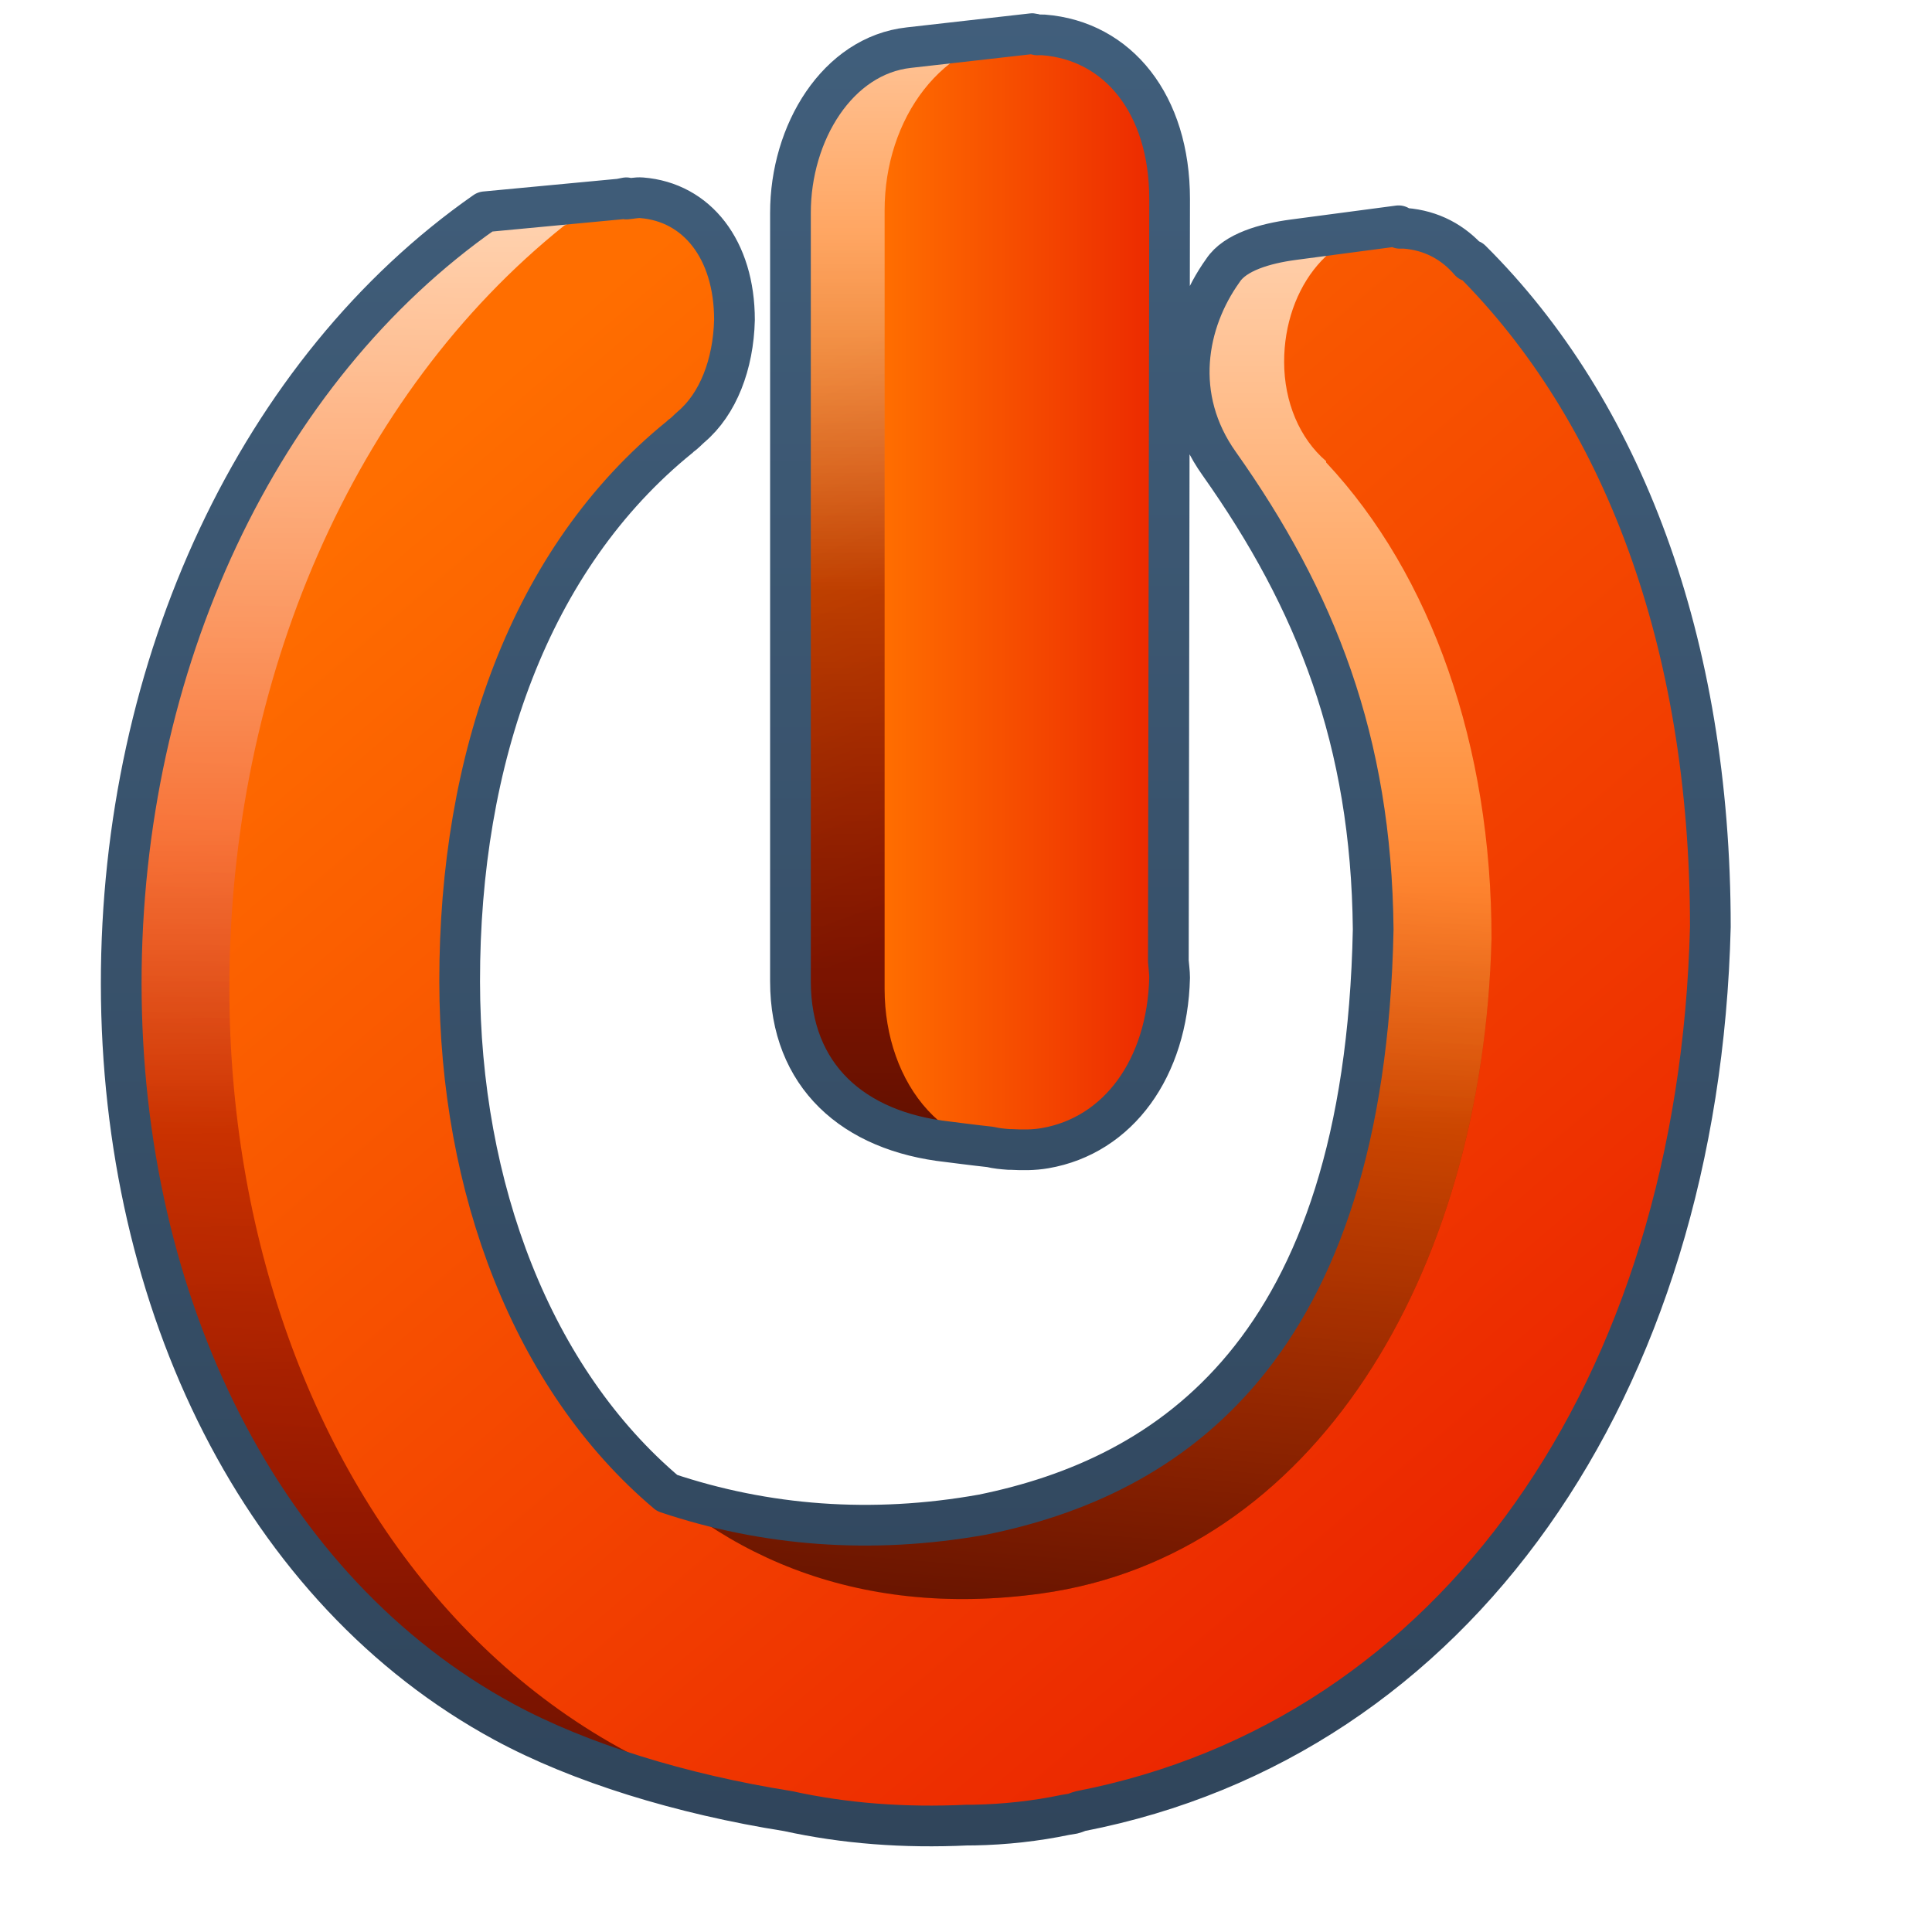
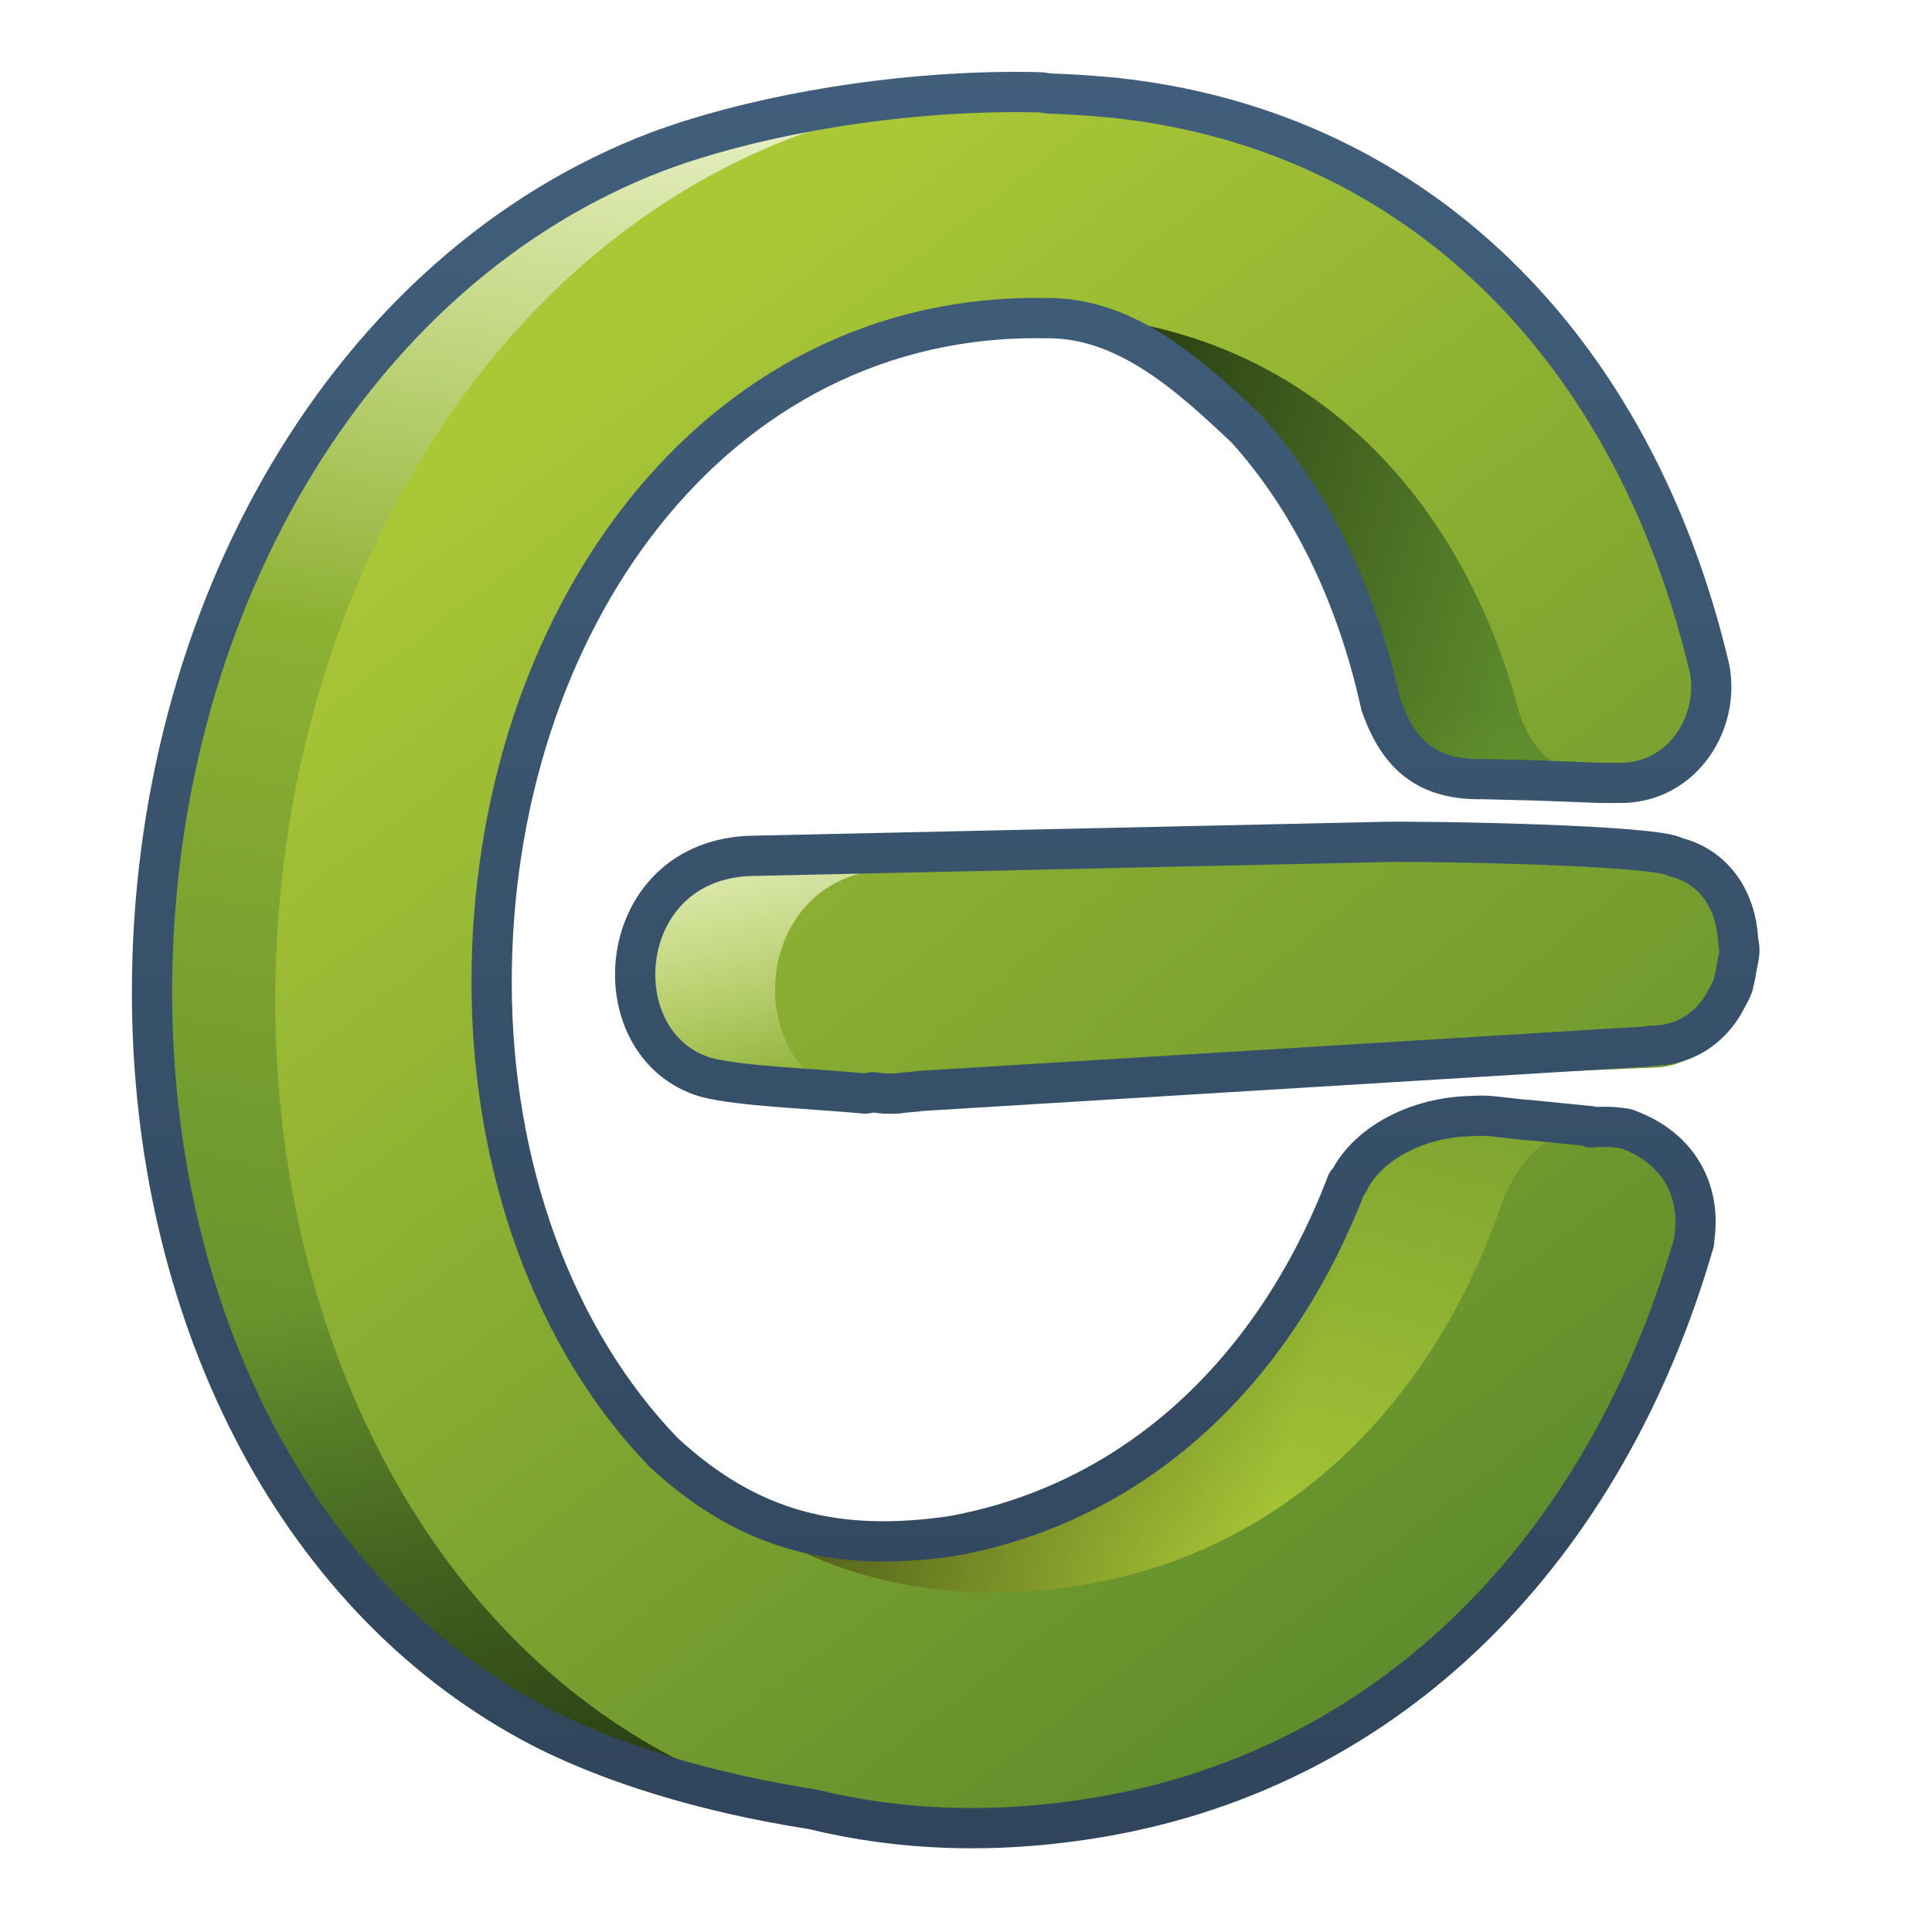
- <svg xmlns="http://www.w3.org/2000/svg" xmlns:xlink="http://www.w3.org/1999/xlink" width="128" height="128" id="svg52672" version="1.0">
-   <defs id="defs52674">
-     <linearGradient y2="976.647" x2="492.415" y1="945.424" x1="495.486" gradientTransform="matrix(2.746354,0,0,2.74624,-1329.122,-2580.726)" gradientUnits="userSpaceOnUse" id="linearGradient32013" xlink:href="#linearGradient12336" />
-     <linearGradient y2="982.722" x2="516.076" y1="959.347" x1="517.875" gradientTransform="matrix(2.697434,0,0,2.697434,-1308.822,-2535.551)" gradientUnits="userSpaceOnUse" id="linearGradient32015" xlink:href="#linearGradient12336" />
-     <linearGradient y2="961.013" x2="513.229" y1="947.513" x1="508.24" gradientTransform="matrix(2.697434,0,0,2.697434,-1308.822,-2535.551)" gradientUnits="userSpaceOnUse" id="linearGradient32017" xlink:href="#linearGradient12336" />
-     <linearGradient y2="945.638" x2="508.24" y1="984.013" x1="508.24" gradientTransform="matrix(2.697434,0,0,2.697434,-1308.822,-2535.551)" gradientUnits="userSpaceOnUse" id="linearGradient32019" xlink:href="#linearGradient5344" />
-     <linearGradient y2="954.513" x2="509.104" y1="931.618" x1="509.104" gradientTransform="matrix(2.697434,0,0,2.697434,-1308.822,-2535.551)" gradientUnits="userSpaceOnUse" id="linearGradient32021" xlink:href="#linearGradient5362" />
-     <linearGradient y2="970.914" x2="511.489" y1="970.914" x1="506.255" gradientTransform="matrix(3.607476,0,0,3.607476,-1767.703,-3437.499)" gradientUnits="userSpaceOnUse" id="linearGradient32023" xlink:href="#linearGradient12336" />
-     <linearGradient y2="960.079" x2="509.25" y1="1005.205" x1="510.188" gradientTransform="matrix(2.697434,0,0,2.697434,-1308.822,-2535.551)" gradientUnits="userSpaceOnUse" id="linearGradient32025" xlink:href="#linearGradient5344" />
-     <linearGradient y2="961.722" x2="521.451" y1="995.347" x1="518.25" gradientTransform="matrix(2.697434,0,0,2.697434,-1308.822,-2535.551)" gradientUnits="userSpaceOnUse" id="linearGradient32027" xlink:href="#linearGradient5344" />
-     <linearGradient id="linearGradient8811">
-       <stop style="stop-color:#ffffff;stop-opacity:1;" offset="0" id="stop8813" />
-       <stop style="stop-color:#ffffff;stop-opacity:0;" offset="1" id="stop8815" />
-     </linearGradient>
-     <linearGradient y2="967.737" x2="498.875" y1="935.091" x1="498.875" gradientTransform="matrix(2.697434,0,0,2.697434,-1308.822,-2535.551)" gradientUnits="userSpaceOnUse" id="linearGradient32029" xlink:href="#linearGradient8811" />
-     <linearGradient y2="977.254" x2="520.095" y1="949.08" x1="496.113" gradientTransform="matrix(2.746354,0,0,2.74624,-1330.137,-2580.964)" gradientUnits="userSpaceOnUse" id="linearGradient32031" xlink:href="#linearGradient12336" />
-     <linearGradient xlink:href="#linearGradient9863" id="linearGradient11240" x1="371.703" y1="846.596" x2="371.703" y2="799.561" gradientUnits="userSpaceOnUse" gradientTransform="matrix(2.697434,0,0,2.697434,-941.9714,-2157.91)" />
+ <svg xmlns="http://www.w3.org/2000/svg" xmlns:xlink="http://www.w3.org/1999/xlink" width="128" height="128" viewBox="0 0 128 128" id="svg13186" version="1.1">
+   <defs id="defs13188">
+     <linearGradient gradientTransform="matrix(2.666667,0,0,2.666667,-1019.508,-1585.649)" xlink:href="#linearGradient9863" id="linearGradient11244" x1="429.738" y1="846.284" x2="429.738" y2="799.578" gradientUnits="userSpaceOnUse" />
    <linearGradient id="linearGradient9863">
      <stop style="stop-color:#2f445a;stop-opacity:1;" offset="0" id="stop9865" />
      <stop style="stop-color:#415f7c;stop-opacity:1" offset="1" id="stop9867" />
    </linearGradient>
-     <linearGradient id="linearGradient12336">
-       <stop id="stop12338" offset="0" style="stop-color:#ff6e00;stop-opacity:1;" />
-       <stop id="stop12340" offset="1" style="stop-color:#eb2600;stop-opacity:1;" />
+     <linearGradient y2="981.206" x2="524.875" y1="943.768" x1="493.938" gradientTransform="matrix(2.666667,0,0,2.666667,-1232.842,-1958.983)" gradientUnits="userSpaceOnUse" id="linearGradient32049" xlink:href="#linearGradient8702" />
+     <linearGradient id="linearGradient8702">
+       <stop id="stop8704" offset="0" style="stop-color:#aac736;stop-opacity:1;" />
+       <stop id="stop8706" offset="1" style="stop-color:#5d8b2c;stop-opacity:1;" />
    </linearGradient>
-     <linearGradient id="linearGradient5362">
-       <stop style="stop-color:#ffffff;stop-opacity:1;" offset="0" id="stop5364" />
-       <stop style="stop-color:#ffffff;stop-opacity:0;" offset="1" id="stop5366" />
+     <linearGradient y2="966.393" x2="506.665" y1="956.354" x1="505.022" gradientTransform="matrix(2.666667,0,0,2.666667,-1242.008,-1959.983)" gradientUnits="userSpaceOnUse" id="linearGradient32071" xlink:href="#linearGradient14474" />
+     <linearGradient id="linearGradient14474">
+       <stop style="stop-color:#ffffff;stop-opacity:1;" offset="0" id="stop14476" />
+       <stop style="stop-color:#ffffff;stop-opacity:0;" offset="1" id="stop14478" />
    </linearGradient>
+     <linearGradient y2="970.831" x2="512.375" y1="959.923" x1="506.688" gradientTransform="matrix(2.666667,0,0,2.666667,-1242.008,-1959.983)" gradientUnits="userSpaceOnUse" id="linearGradient32045" xlink:href="#linearGradient8702" />
+     <linearGradient y2="979.338" x2="519.227" y1="949.08" x1="496.113" gradientTransform="matrix(2.715028,0,0,2.714916,-1255.687,-2005.764)" gradientUnits="userSpaceOnUse" id="linearGradient32011" xlink:href="#linearGradient8702" />
+     <linearGradient y2="963.319" x2="518.373" y1="957.179" x1="498.174" gradientTransform="matrix(2.666667,0,0,2.666667,-1231.663,-1958.983)" gradientUnits="userSpaceOnUse" id="linearGradient32009" xlink:href="#linearGradient5344" />
    <linearGradient id="linearGradient5344">
      <stop style="stop-color:#000000;stop-opacity:1;" offset="0" id="stop5346" />
      <stop style="stop-color:#000000;stop-opacity:0;" offset="1" id="stop5348" />
    </linearGradient>
+     <linearGradient y2="955.362" x2="516.248" y1="976.929" x1="510.049" gradientTransform="matrix(2.666667,0,0,2.666667,-1231.663,-1958.983)" gradientUnits="userSpaceOnUse" id="linearGradient32007" xlink:href="#linearGradient8702" />
+     <linearGradient y2="968.646" x2="497.82" y1="992.245" x1="504.93" gradientTransform="matrix(2.715028,0,0,2.714916,-1255.687,-2005.764)" gradientUnits="userSpaceOnUse" id="linearGradient32005" xlink:href="#linearGradient5344" />
+     <linearGradient y2="956.011" x2="499.436" y1="936.301" x1="502.979" gradientTransform="matrix(2.715028,0,0,2.714916,-1255.687,-2005.764)" gradientUnits="userSpaceOnUse" id="linearGradient32003" xlink:href="#linearGradient14474" />
+     <linearGradient y2="976.854" x2="489.086" y1="941.43" x1="495.834" gradientTransform="matrix(2.715028,0,0,2.714916,-1255.687,-2005.764)" gradientUnits="userSpaceOnUse" id="linearGradient32001" xlink:href="#linearGradient8702" />
  </defs>
-   <g id="layer1">
-     <path style="fill:url(#linearGradient32013);fill-opacity:1;stroke:none;stroke-width:7.4;stroke-linecap:round;stroke-linejoin:round;stroke-miterlimit:4;stroke-dashoffset:0;stroke-opacity:1;display:inline" d="M 32.125,14.047 C 17.117,24.528 8.013,44.024 8.031,65.197 C 8.05,86.414 17.344,105.391 33.404,114.088 C 41.175,118.296 53.215,120.988 64.087,120.916 C 89.852,120.745 104.876,91.598 105.645,61.404 C 105.645,45.351 101.632,31.064 94.855,20.858 L 87.858,30.637 C 94.842,38.088 98.817,49.419 98.817,62.163 C 98.262,84.527 86.959,103.098 68.976,105.575 C 44.354,108.965 29.043,88.431 29.021,65.113 C 29.006,49.997 35.302,36.057 45.711,28.108 L 41.484,13.109 L 32.125,14.047 z" id="path31931" />
-     <path style="fill:url(#linearGradient32015);fill-rule:evenodd;stroke:none;stroke-width:1px;stroke-linecap:butt;stroke-linejoin:miter;stroke-opacity:1;display:inline" d="M 92.68,14.994 L 85.652,15.873 C 83.803,16.121 81.842,16.675 81.048,17.88 C 78.604,21.281 77.622,26.324 80.759,30.73 C 87.165,39.786 90.875,49.096 91.001,61.606 C 90.44,89.654 77.327,97.857 65.083,100.349 C 56.982,101.798 49.251,100.933 42.254,98.204 L 55.388,113.057 L 84.395,108.575 L 103.826,62.679 L 92.68,14.994 z" id="path31935" />
-     <path id="path31937" d="M 60.188,3.122 C 55.473,3.642 52.365,8.779 52.37,14.115 C 52.37,14.142 52.37,14.171 52.37,14.199 L 52.37,64.945 C 52.37,64.973 52.37,65 52.37,65.029 C 52.376,71.251 56.497,75.004 62.823,75.692 C 63.141,75.727 66.74,76.156 67.043,76.139 C 71.445,75.893 71.123,69.853 71.252,64.27 C 71.261,63.893 71.192,63.537 71.168,63.174 L 71.59,13.314 C 71.59,7.042 73.287,2.617 68.344,2.229 L 60.188,3.122 z" style="fill:url(#linearGradient32017);fill-opacity:1;stroke:none;stroke-width:7.4;stroke-linecap:round;stroke-linejoin:round;stroke-miterlimit:4;stroke-dashoffset:0;stroke-opacity:1;display:inline" />
-     <path style="fill:url(#linearGradient32019);fill-opacity:1;stroke:none;stroke-width:7.4;stroke-linecap:round;stroke-linejoin:round;stroke-miterlimit:4;stroke-dashoffset:0;stroke-opacity:1;display:inline" d="M 60.188,3.122 C 55.473,3.642 52.365,8.779 52.37,14.115 C 52.37,14.142 52.37,14.171 52.37,14.199 L 52.37,64.945 C 52.37,64.973 52.37,65 52.37,65.029 C 52.376,71.251 56.497,75.004 62.823,75.692 C 63.141,75.727 66.74,76.156 67.043,76.139 C 71.445,75.893 71.123,69.853 71.252,64.27 C 71.261,63.893 71.192,63.537 71.168,63.174 L 71.59,13.314 C 71.59,7.042 73.287,2.617 68.344,2.229 L 60.188,3.122 z" id="path31939" />
-     <path id="path31941" d="M 60.188,3.122 C 55.473,3.642 52.365,8.779 52.37,14.115 C 52.37,14.142 52.37,14.171 52.37,14.199 L 52.37,64.945 C 52.37,64.973 52.37,65 52.37,65.029 C 52.376,71.251 56.497,75.004 62.823,75.692 C 63.141,75.727 66.74,76.156 67.043,76.139 C 71.445,75.893 71.123,69.853 71.252,64.27 C 71.261,63.893 71.192,63.537 71.168,63.174 L 71.59,13.314 C 71.59,7.042 73.287,2.617 68.344,2.229 L 60.188,3.122 z" style="fill:url(#linearGradient32021);fill-opacity:1;stroke:none;stroke-width:7.4;stroke-linecap:round;stroke-linejoin:round;stroke-miterlimit:4;stroke-dashoffset:0;stroke-opacity:1;display:inline" />
-     <path style="fill:url(#linearGradient32023);fill-opacity:1;stroke:none;stroke-width:7.4;stroke-linecap:round;stroke-linejoin:round;stroke-miterlimit:4;stroke-dashoffset:0;stroke-opacity:1;display:inline" d="M 68.049,2.313 C 62.405,2.557 58.602,7.877 58.608,13.946 C 58.608,13.974 58.608,14.003 58.608,14.03 L 58.608,65.45 C 58.608,65.479 58.608,65.506 58.608,65.535 C 58.614,71.757 62.693,77.195 69.229,76.071 C 74.118,75.231 77.342,70.744 77.49,64.776 C 77.49,64.398 77.43,64.042 77.406,63.68 L 77.49,13.187 C 77.49,6.916 74.087,2.702 69.145,2.313 C 68.753,2.283 68.425,2.297 68.049,2.313 z" id="path31943" />
-     <path id="path31945" d="M 32.125,14.047 C 17.117,24.528 8.013,44.024 8.031,65.197 C 8.05,86.414 17.344,105.391 33.404,114.088 C 41.175,118.296 53.215,120.988 64.087,120.916 C 89.852,120.745 104.876,91.598 105.645,61.404 C 105.645,45.351 101.632,31.064 94.855,20.858 L 87.858,30.637 C 94.842,38.088 98.817,49.419 98.817,62.163 C 98.262,84.527 86.959,103.098 68.976,105.575 C 44.354,108.965 29.043,88.431 29.021,65.113 C 29.006,49.997 35.302,36.057 45.711,28.108 L 41.484,13.109 L 32.125,14.047 z" style="fill:url(#linearGradient32025);fill-opacity:1;stroke:none;stroke-width:7.4;stroke-linecap:round;stroke-linejoin:round;stroke-miterlimit:4;stroke-dashoffset:0;stroke-opacity:1;display:inline" />
-     <path id="path31947" d="M 92.68,14.994 L 85.652,15.873 C 83.803,16.121 81.842,16.675 81.048,17.88 C 78.604,21.281 77.622,26.324 80.759,30.73 C 87.165,39.786 90.917,49.096 91.043,61.606 C 90.482,89.654 77.327,97.857 65.083,100.349 C 56.982,101.798 49.251,100.933 42.254,98.204 L 55.388,113.057 L 84.395,108.575 L 103.826,62.679 L 92.68,14.994 z" style="fill:url(#linearGradient32027);fill-rule:evenodd;stroke:none;stroke-width:1px;stroke-linecap:butt;stroke-linejoin:miter;stroke-opacity:1;display:inline" />
-     <path style="fill:url(#linearGradient32029);fill-opacity:1;stroke:none;stroke-width:7.4;stroke-linecap:round;stroke-linejoin:round;stroke-miterlimit:4;stroke-dashoffset:0;stroke-opacity:1;display:inline" d="M 41.496,13.103 L 32.14,14.03 C 17.131,24.511 8.013,44.024 8.031,65.197 C 8.05,86.414 17.344,105.391 33.404,114.088 C 41.175,118.296 53.215,120.988 64.087,120.916 C 89.852,120.745 104.876,91.598 105.645,61.404 C 105.645,45.351 101.632,31.064 94.855,20.858 L 94.265,21.701 L 92.663,14.958 L 85.667,15.885 C 83.817,16.133 81.824,16.703 81.031,17.908 C 78.586,21.309 77.641,26.315 80.778,30.721 C 87.184,39.776 90.936,49.063 91.062,61.573 C 90.5,89.621 77.343,97.856 65.099,100.348 C 57.31,101.741 49.879,100.979 43.098,98.494 C 34.133,90.943 29.033,78.504 29.021,65.113 C 29.006,49.997 35.302,36.057 45.711,28.108 L 41.496,13.103 z" id="path31949" />
-     <path style="fill:url(#linearGradient32031);fill-opacity:1;stroke:none;stroke-width:7.4;stroke-linecap:round;stroke-linejoin:round;stroke-miterlimit:4;stroke-dashoffset:0;stroke-opacity:1;display:inline" d="M 42.508,13.103 C 40.543,12.949 38.849,13.696 37.534,14.873 C 37.482,14.911 37.42,14.917 37.366,14.958 C 23.473,26.086 15.177,45.014 15.196,65.535 C 15.227,97.873 36.607,126.085 70.578,120.242 C 95.985,115.873 112.546,92.419 113.315,61.404 C 113.315,42.48 107.441,27.147 97.468,17.234 L 97.384,17.318 C 96.29,16.046 94.842,15.264 93.085,15.126 C 88.312,14.751 85.072,19.055 85.077,23.977 C 85.079,26.639 86.107,29.054 87.858,30.552 L 87.858,30.637 C 94.842,38.088 98.817,49.419 98.817,62.163 C 98.262,84.527 86.959,103.098 68.976,105.575 C 44.354,108.965 30.473,88.312 30.451,64.994 C 30.437,50.259 35.115,36.949 45.058,28.908 C 45.088,28.884 45.112,28.848 45.142,28.824 C 45.392,28.664 45.589,28.427 45.816,28.234 C 47.595,26.725 48.588,24.144 48.661,21.195 C 48.661,16.536 46.18,13.392 42.508,13.103 z" id="path31951" />
-     <path id="path9031" d="M 68.386,2.229 L 60.21,3.156 C 55.495,3.676 52.365,8.779 52.37,14.115 C 52.37,14.142 52.37,14.171 52.37,14.199 L 52.37,64.945 C 52.37,64.973 52.37,65 52.37,65.029 C 52.376,71.251 56.497,74.962 62.823,75.65 C 63.033,75.673 64.427,75.862 65.605,75.987 C 66.032,76.089 66.408,76.122 66.869,76.156 C 66.891,76.156 67.026,76.156 67.038,76.156 C 67.728,76.193 68.47,76.202 69.229,76.071 C 74.118,75.231 77.342,70.744 77.49,64.776 C 77.49,64.398 77.43,64.042 77.406,63.68 L 77.49,13.187 C 77.49,6.916 74.087,2.702 69.145,2.313 C 68.994,2.302 68.862,2.314 68.723,2.313 C 68.596,2.296 68.524,2.24 68.386,2.229 z M 41.496,13.103 L 41.075,13.187 L 32.14,14.03 C 17.131,24.511 8.013,44.024 8.031,65.197 C 8.05,86.414 17.344,105.391 33.404,114.088 C 38.397,116.792 45.126,118.868 52.202,119.989 C 55.939,120.811 59.885,121.115 64.087,120.916 C 64.173,120.916 64.254,120.917 64.34,120.916 C 64.394,120.913 64.454,120.919 64.509,120.916 C 66.593,120.876 68.638,120.648 70.578,120.242 C 70.749,120.212 70.913,120.189 71.084,120.158 C 71.258,120.118 71.417,120.031 71.59,119.989 C 96.407,115.165 112.557,91.994 113.315,61.404 C 113.315,42.48 107.441,27.147 97.468,17.234 L 97.384,17.318 C 96.29,16.046 94.842,15.264 93.085,15.126 C 92.966,15.117 92.865,15.13 92.748,15.126 L 92.663,14.958 L 85.667,15.885 C 83.817,16.133 81.824,16.703 81.031,17.908 C 78.586,21.309 77.641,26.315 80.778,30.721 C 87.184,39.776 90.852,49.063 90.977,61.573 C 90.416,89.621 77.343,97.856 65.099,100.348 C 57.727,101.667 50.679,101.091 44.194,98.915 C 35.271,91.387 30.467,78.709 30.454,65.029 C 30.44,50.294 35.094,36.991 45.037,28.951 C 45.067,28.926 45.091,28.891 45.121,28.866 C 45.371,28.706 45.568,28.469 45.795,28.276 C 47.573,26.767 48.588,24.144 48.661,21.195 C 48.661,16.536 46.18,13.392 42.508,13.103 C 42.161,13.076 41.826,13.161 41.496,13.187 L 41.496,13.103 z" style="fill:none;fill-opacity:1;stroke:url(#linearGradient11240);stroke-width:2.697;stroke-linecap:round;stroke-linejoin:round;stroke-miterlimit:4;stroke-dasharray:none;stroke-dashoffset:0;stroke-opacity:1;display:inline" />
+   <g id="layer1" transform="translate(0,-924.3622)">
+     <g id="g13826" transform="translate(-56.08569,380.1284)">
+       <path style="display:inline;fill:url(#linearGradient32001);fill-opacity:1;stroke:none;stroke-width:7.4;stroke-linecap:round;stroke-linejoin:round;stroke-miterlimit:4;stroke-dashoffset:0;stroke-opacity:1" d="m 124.992,550.351 c -8.776,-0.238 -18.618,1.416 -25.333,3.917 -20.472,7.792 -33.522,30.618 -33.5,55.75 0.019,20.974 9.29,39.736 25.167,48.333 7.682,4.16 19.585,6.737 30.333,6.667 21.823,-0.145 35.791,-21.327 39.833,-46.167 l -4.333,-0.417 c -3.738,16.446 -14.277,28.163 -29,30.75 -24.229,4.257 -39.478,-16.271 -39.5,-39.833 -0.021,-23.747 14.913,-44.743 37,-44.333 0.712,0.013 1.44,0.108 2.167,0.167 15.494,1.243 26.794,12.836 29.917,30.75 l 4.417,0.167 c -2.517,-22.782 -13.562,-40.327 -28.917,-44.833 -2.539,-0.538 -5.325,-0.837 -8.25,-0.917 z" id="path31917" />
+       <path id="path31919" d="M 81.355,595.203 68.9,590.288 c 4.547,-15.925 14.622,-29.062 28.663,-35.17 6.514,-2.833 16.797,-4.884 24.946,-4.767 5.924,0.165 10.384,3.921 13.261,9.456 -31.6,1.443 -43.065,18.375 -54.415,35.395 z" style="display:inline;fill:url(#linearGradient32003);fill-opacity:1;stroke:none;stroke-width:7.4;stroke-linecap:round;stroke-linejoin:round;stroke-miterlimit:4;stroke-dashoffset:0;stroke-opacity:1" />
+       <path id="path31921" d="m 122.584,665.053 c -7.947,1.142 -19.007,-1.875 -25.378,-4.102 -15.686,-5.482 -26.216,-19.991 -29.724,-37.689 -0.845,-4.263 7.949,-1.858 21.624,-0.171 2.811,17.256 18.796,39.103 48.122,14.331 13.004,9.105 13.291,19.613 -14.645,27.631 z" style="display:inline;fill:url(#linearGradient32005);fill-opacity:1;stroke:none;stroke-width:7.4;stroke-linecap:round;stroke-linejoin:round;stroke-miterlimit:4;stroke-dashoffset:0;stroke-opacity:1" />
+       <path style="display:inline;fill:url(#linearGradient32007);fill-opacity:1;stroke:none;stroke-width:7.4;stroke-linecap:round;stroke-linejoin:round;stroke-miterlimit:4;stroke-dashoffset:0;stroke-opacity:1" d="m 128.408,565.267 c 9.548,4.121 16.422,13.186 19.167,25.667 1.185,3.366 3.094,4.989 6.75,4.917 l 8.971,0.25 c 3.013,-9.902 -7.098,-25.679 -12.938,-31.03 -4.823,-4.419 -15.086,0.868 -21.95,0.197 z m 24.917,52.917 c -3.702,0.146 -6.848,2.057 -7.917,4.417 l -0.084,0 c -4.774,12.511 -14.039,21.247 -26.25,23.417 -4.255,0.756 -8.18,0.699 -11.833,0 -8.074,2.54 -7.861,12.593 22.331,10.002 14.893,-1.288 40.428,-35.884 27.669,-37.585 l -2.333,-0.25 c -0.55,-0.054 -1.054,-0.021 -1.583,0 z" id="path31923" />
+       <path id="path31925" d="m 128.408,565.267 c 9.548,4.121 16.422,13.186 19.167,25.667 l 0.167,0 c 0.367,2.826 3.534,5.031 6.583,4.917 l 8.667,0.084 c 3.013,-9.902 -6.793,-25.512 -12.634,-30.863 -4.823,-4.419 -15.086,0.868 -21.95,0.197 z m 24.917,52.917 c -3.702,0.146 -6.848,2.057 -7.917,4.417 l -0.084,0 c -4.774,12.511 -14.039,21.247 -26.25,23.417 -4.255,0.756 -8.18,0.699 -11.833,0 -8.074,2.54 -7.861,12.593 22.331,10.002 14.893,-1.288 40.428,-35.884 27.669,-37.585 l -2.333,-0.25 c -0.55,-0.054 -1.054,-0.021 -1.583,0 z" style="display:inline;fill:url(#linearGradient32009);fill-opacity:1;stroke:none;stroke-width:7.4;stroke-linecap:round;stroke-linejoin:round;stroke-miterlimit:4;stroke-dashoffset:0;stroke-opacity:1" />
+       <path style="display:inline;fill:url(#linearGradient32011);fill-opacity:1;stroke:none;stroke-width:7.4;stroke-linecap:round;stroke-linejoin:round;stroke-miterlimit:4;stroke-dashoffset:0;stroke-opacity:1" d="m 122.742,550.434 c -29,1.25 -48.446,28.986 -48.417,60.167 0.03,31.969 21.167,59.776 54.75,54 19.26,-3.312 33.366,-17.716 39.25,-38.083 0.011,-0.054 -0.008,-0.112 0,-0.167 0.455,-2.808 -0.664,-5.961 -4.5,-7.333 -5.415,-0.972 -7.259,2.657 -8.154,4.695 -4.634,13.648 -14.419,23.171 -27.513,25.471 -24.229,4.257 -39.478,-16.271 -39.5,-39.833 -0.021,-23.747 14.913,-44.743 37,-44.333 0.712,0.013 1.44,0.108 2.167,0.167 13.829,1.11 24.318,10.465 28.632,25.201 0.898,4.211 3.548,5.575 6.951,5.715 4.171,0.033 6.682,-4.07 5.917,-7.667 -5.249,-22.077 -20.365,-36.238 -40.667,-37.833 -2.015,-0.158 -3.983,-0.25 -5.917,-0.167 z" id="path31927" />
+       <circle style="display:inline;opacity:1;fill:#000080;fill-opacity:1;stroke:none;stroke-width:1;stroke-linecap:round;stroke-linejoin:round;stroke-miterlimit:4;stroke-dasharray:none;stroke-dashoffset:0;stroke-opacity:1" id="path31967" cx="115.459" cy="609.226" r="7.484" />
+       <circle id="path31969" style="display:inline;opacity:1;fill:#000080;fill-opacity:1;stroke:none;stroke-width:1;stroke-linecap:round;stroke-linejoin:round;stroke-miterlimit:4;stroke-dasharray:none;stroke-dashoffset:0;stroke-opacity:1" cx="164.913" cy="607.179" r="6.38" />
+       <path id="path31971" d="m 105.95,600.941 41.708,-0.958 c 3.336,-0.062 18.264,0.239 19.425,1.031 4.728,3.223 -4.809,11.477 -10.758,11.469 -15.887,0.996 -27.025,3.024 -42.912,4.575 -2.948,0.087 -8.282,-0.521 -10.561,-1.124 -7.091,-2.155 -6.192,-14.863 3.098,-14.993 z" style="display:inline;fill:url(#linearGradient32045);fill-rule:evenodd;stroke:none;stroke-width:1px;stroke-linecap:butt;stroke-linejoin:miter;stroke-opacity:1" />
+       <path style="display:inline;fill:url(#linearGradient32071);fill-rule:evenodd;stroke:none;stroke-width:1px;stroke-linecap:butt;stroke-linejoin:miter;stroke-opacity:1" d="m 105.95,600.941 41.708,-0.958 c 3.336,-0.062 18.264,0.239 19.425,1.031 4.728,3.223 -4.809,11.477 -10.758,11.469 -15.887,0.996 -27.025,3.024 -42.912,4.575 -2.948,0.087 -8.282,-0.521 -10.561,-1.124 -7.091,-2.155 -6.192,-14.863 3.098,-14.993 z" id="path32069" />
+       <path style="display:inline;fill:url(#linearGradient32049);fill-rule:evenodd;stroke:none;stroke-width:1px;stroke-linecap:butt;stroke-linejoin:miter;stroke-opacity:1" d="m 115.242,601.816 49.917,-1 c 8.465,0.108 7.744,14.164 0.333,14.154 l -50.5,2.127 c -10.087,0.647 -10.152,-15.136 0.25,-15.282 z" id="path31975" />
+       <path style="display:inline;fill:none;fill-opacity:1;stroke:url(#linearGradient11244);stroke-width:2.667;stroke-linecap:round;stroke-linejoin:round;stroke-miterlimit:4;stroke-dasharray:none;stroke-dashoffset:0;stroke-opacity:1" d="m 121.658,550.351 c -7.855,0.191 -16.124,1.728 -22,3.917 -20.472,7.792 -33.522,30.618 -33.5,55.75 0.019,20.974 9.29,39.736 25.167,48.333 4.936,2.673 11.588,4.666 18.583,5.75 5.809,1.422 12.214,1.696 19.167,0.5 19.26,-3.312 33.366,-17.716 39.25,-38.083 0.011,-0.054 -0.008,-0.112 0,-0.167 0.455,-2.808 -0.664,-5.961 -4.5,-7.333 -0.892,-0.16 -1.623,-0.145 -2.333,-0.084 0.005,-0.027 -0.005,-0.056 0,-0.084 l -4.167,-0.417 -0.084,0 -0.084,0 -2.25,-0.25 c -0.55,-0.054 -1.054,-0.021 -1.583,0 -3.702,0.146 -6.848,2.057 -7.917,4.417 l -0.084,0 c -4.774,12.511 -14.039,21.247 -26.25,23.417 -7.426,1.048 -13.249,-0.227 -19.007,-5.545 -7.306,-7.549 -11.398,-18.924 -11.409,-31.121 -0.021,-23.747 14.618,-44.448 36.705,-44.039 5.366,-0.086 9.618,3.87 13.281,7.318 4.226,4.689 7.302,10.901 8.93,18.304 1.185,3.366 3.094,4.989 6.75,4.917 l 3.417,0.084 4.417,0.167 1.167,0 c 0.028,0.001 0.055,-10e-4 0.084,0 4.171,0.033 6.682,-4.07 5.917,-7.667 -5.096,-21.435 -19.503,-35.412 -38.917,-37.667 -0.577,-0.079 -1.155,-0.108 -1.75,-0.167 -1.008,-0.079 -2.014,-0.134 -3,-0.167 -0.229,-0.008 -0.436,-0.077 -0.667,-0.084 -1.097,-0.03 -2.211,-0.027 -3.333,0 z m 26,49.667 -41.667,0.917 c -9.291,0.13 -10.258,12.512 -3.167,14.667 2.279,0.603 7.054,0.748 10.583,1.083 0.186,-0.019 0.315,-0.065 0.5,-0.084 0.361,0.021 0.693,0.109 1.083,0.084 l 0.333,0 c 0.056,0.001 0.11,0 0.167,0 l 0.667,-0.084 c 0.28,-0.027 0.563,-0.028 0.833,-0.084 l 47.667,-2.917 c 0.086,0.003 0.163,0 0.25,0 0.206,0 0.383,-0.064 0.583,-0.084 2.241,0.003 3.885,-1.186 4.833,-2.833 0.034,-0.052 0.051,-0.114 0.084,-0.167 0.175,-0.325 0.377,-0.648 0.5,-1 0.011,-0.024 -0.008,-0.059 0,-0.084 0.128,-0.378 0.183,-0.771 0.25,-1.167 0.065,-0.364 0.167,-0.701 0.167,-1.083 0,-0.234 -0.059,-0.439 -0.084,-0.667 -0.129,-2.493 -1.452,-4.832 -4.167,-5.5 -1.161,-0.792 -16.081,-1.062 -19.417,-1 z" id="path9885" />
+     </g>
  </g>
</svg>
